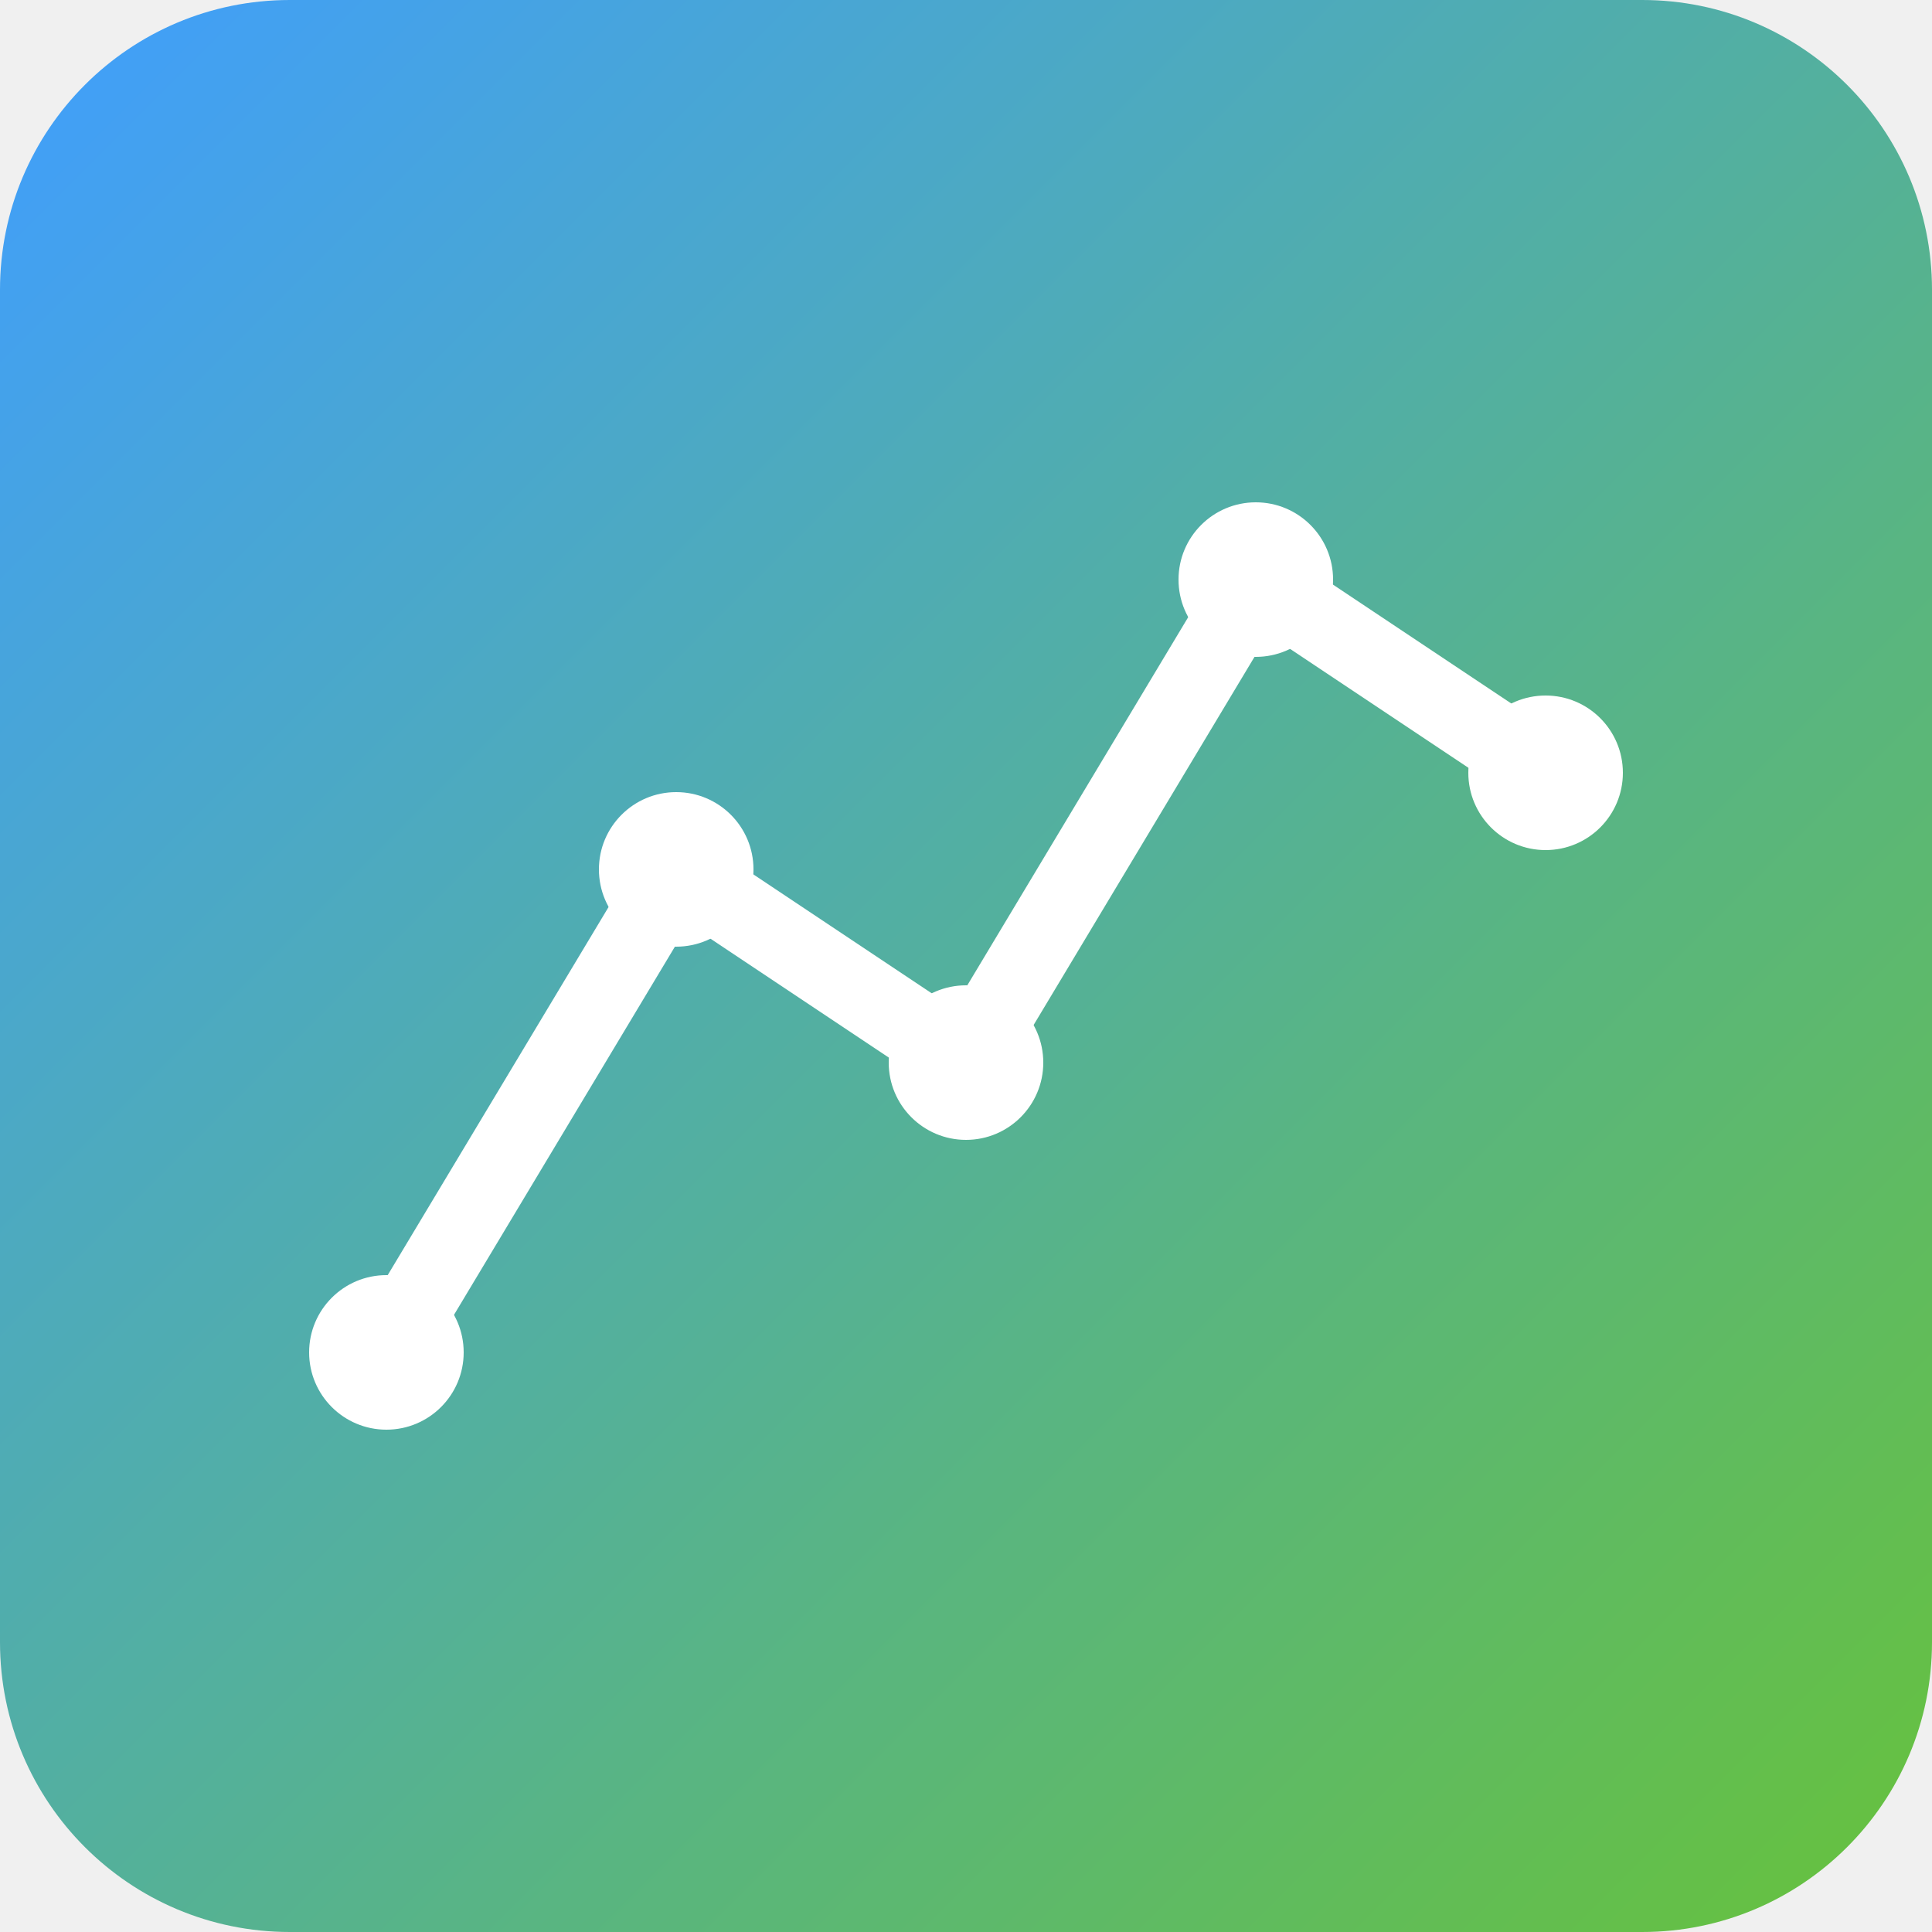
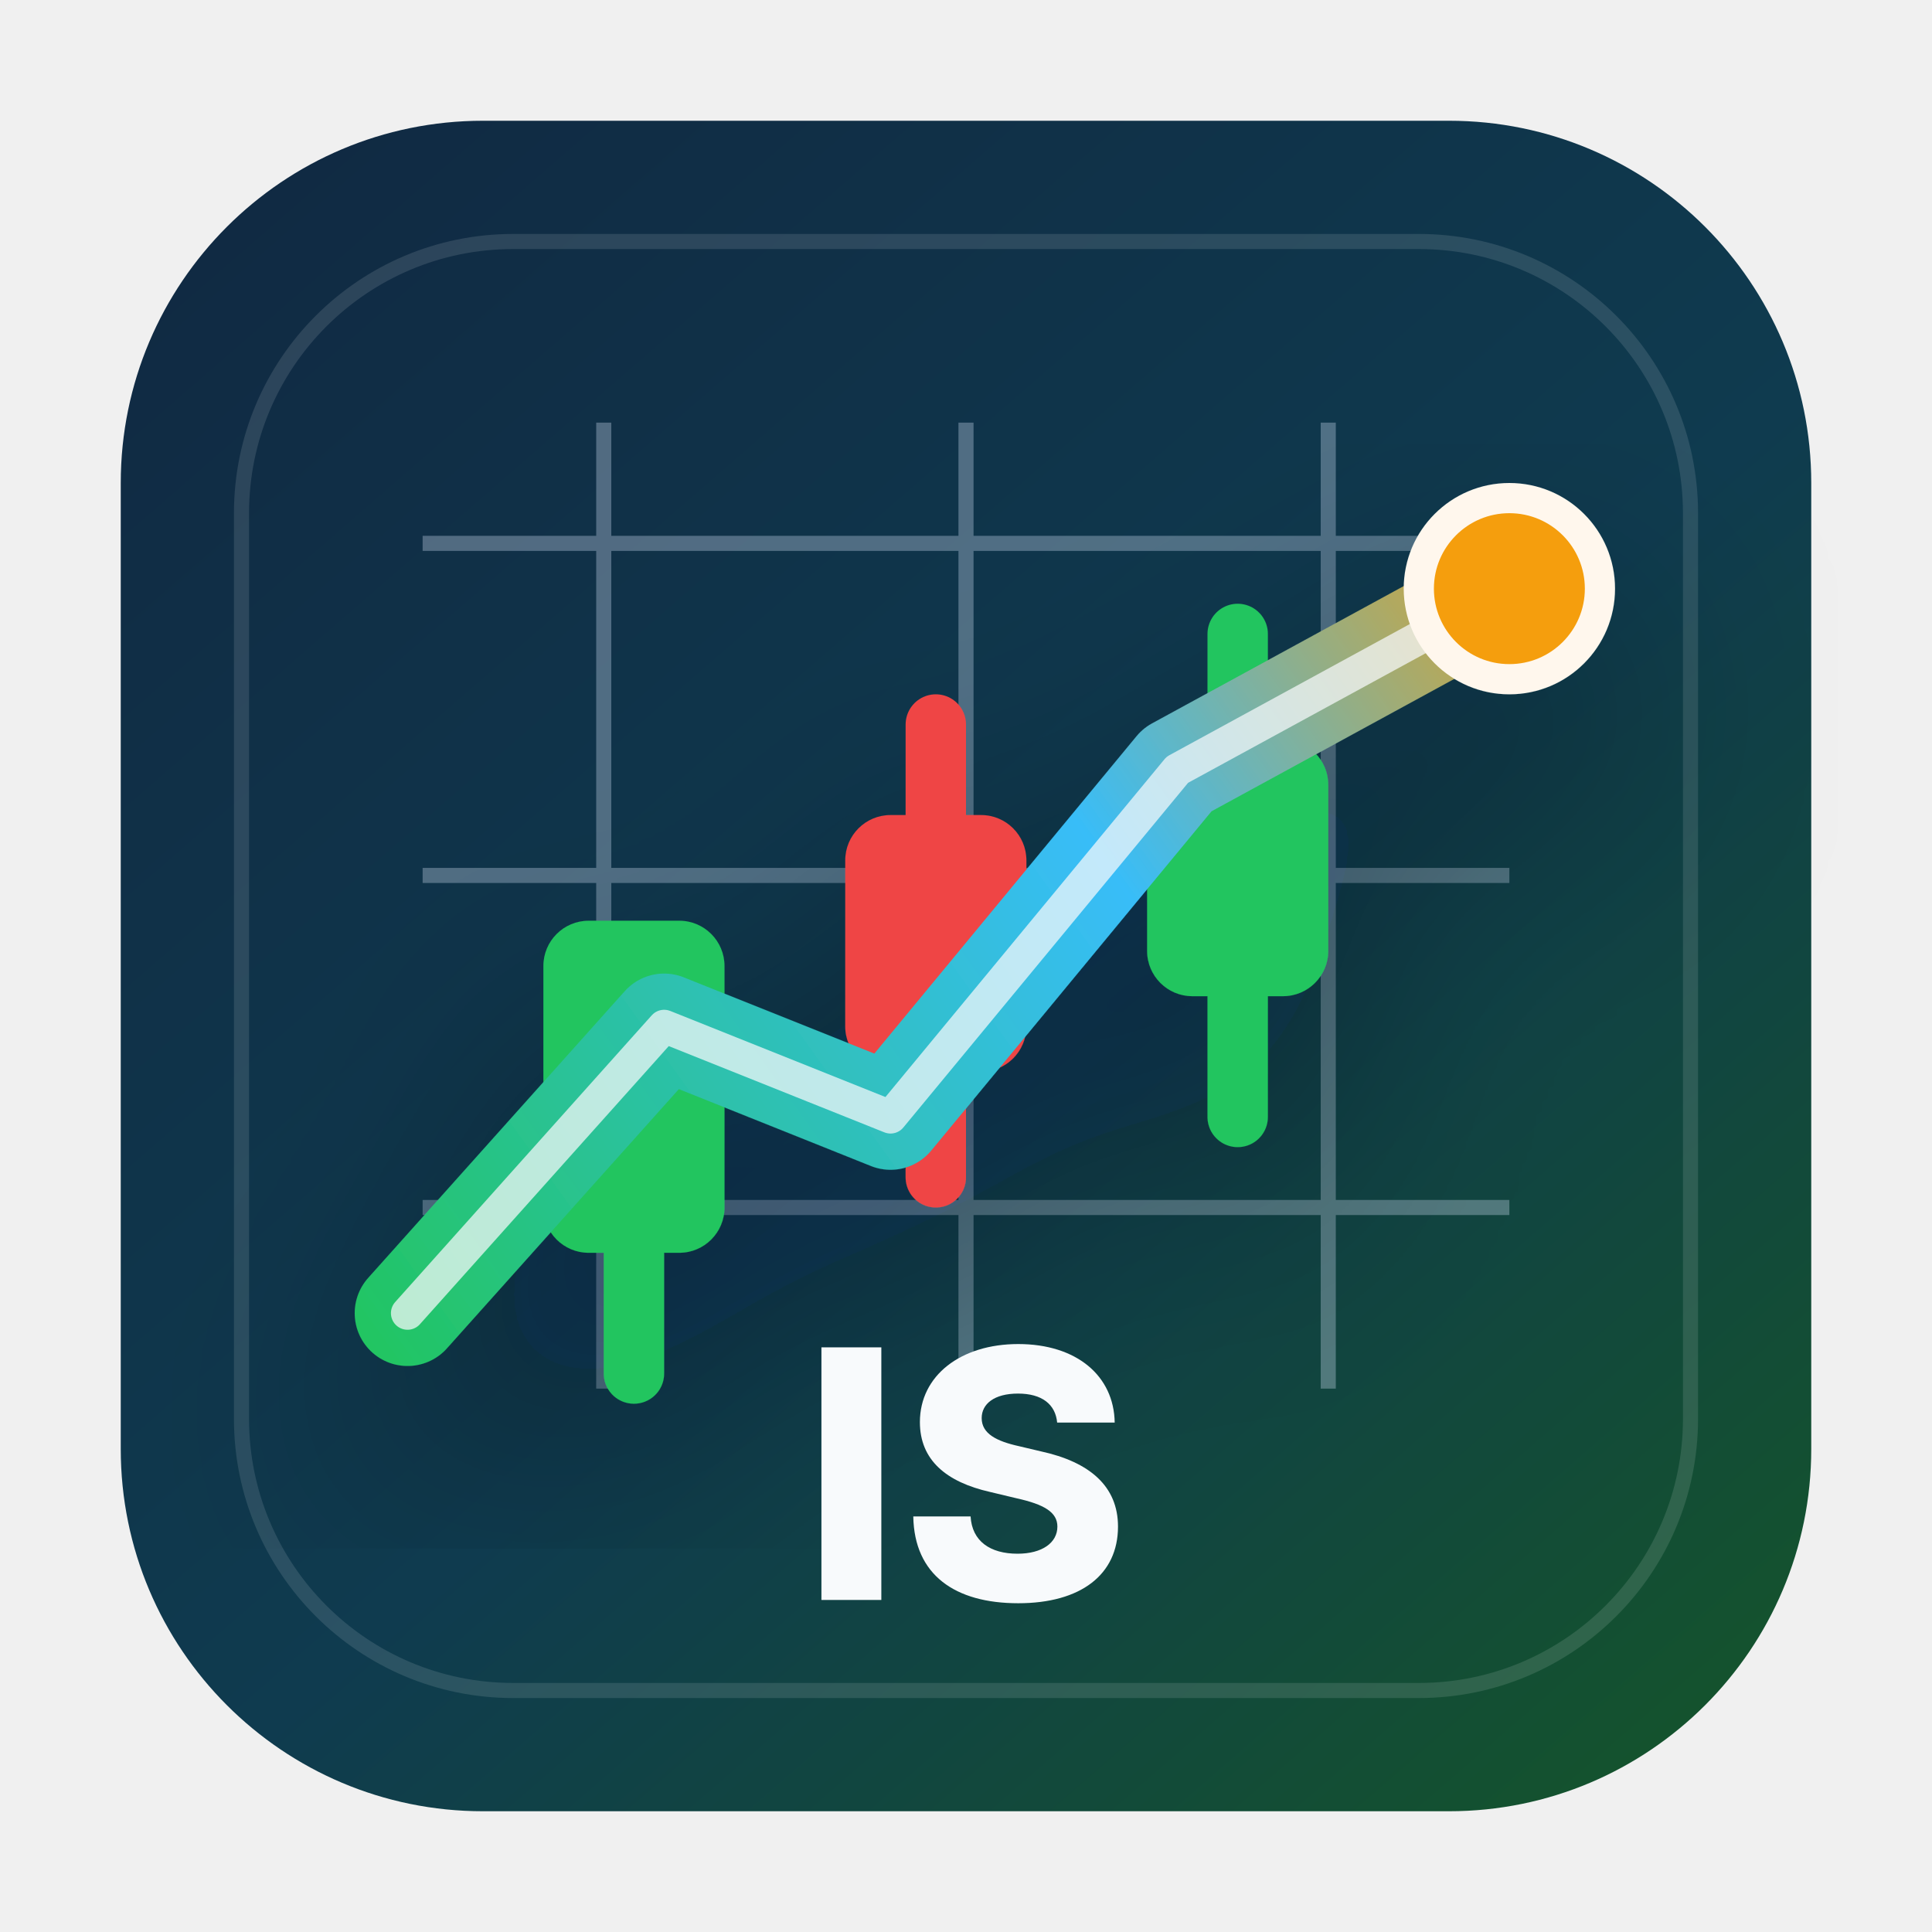
- <svg xmlns="http://www.w3.org/2000/svg" viewBox="0 0 100 100">
+ <svg xmlns="http://www.w3.org/2000/svg" viewBox="0 0 128 128" role="img" aria-label="InStock">
  <defs>
-     <linearGradient id="grad" x1="0%" y1="0%" x2="100%" y2="100%">
-       <stop offset="0%" style="stop-color:#409eff;stop-opacity:1" />
-       <stop offset="100%" style="stop-color:#67c23a;stop-opacity:1" />
+     <linearGradient id="bg" x1="18" y1="12" x2="110" y2="118" gradientUnits="userSpaceOnUse">
+       <stop offset="0" stop-color="#102a43" />
+       <stop offset="0.55" stop-color="#0f3b4f" />
+       <stop offset="1" stop-color="#14532d" />
    </linearGradient>
+     <linearGradient id="line" x1="24" y1="91" x2="105" y2="33" gradientUnits="userSpaceOnUse">
+       <stop offset="0" stop-color="#22c55e" />
+       <stop offset="0.6" stop-color="#38bdf8" />
+       <stop offset="1" stop-color="#f59e0b" />
+     </linearGradient>
+     <filter id="shadow" x="-20%" y="-20%" width="140%" height="140%">
+       <feDropShadow dx="0" dy="8" stdDeviation="8" flood-color="#020617" flood-opacity="0.35" />
+     </filter>
  </defs>
-   <rect width="100" height="100" rx="15" fill="url(#grad)" />
-   <path d="M20 70 L35 45 L50 55 L65 30 L80 40" stroke="white" stroke-width="4" fill="none" stroke-linecap="round" stroke-linejoin="round" />
-   <circle cx="20" cy="70" r="4" fill="white" />
-   <circle cx="35" cy="45" r="4" fill="white" />
-   <circle cx="50" cy="55" r="4" fill="white" />
-   <circle cx="65" cy="30" r="4" fill="white" />
-   <circle cx="80" cy="40" r="4" fill="white" />
+   <rect x="8" y="8" width="112" height="112" rx="24" fill="url(#bg)" />
+   <rect x="16" y="16" width="96" height="96" rx="18" fill="none" stroke="#ffffff" stroke-opacity="0.12" />
+   <g opacity="0.32" stroke="#dbeafe" stroke-width="1">
+     <path d="M28 36H100" />
+     <path d="M28 58H100" />
+     <path d="M28 80H100" />
+     <path d="M40 28V92" />
+     <path d="M64 28V92" />
+     <path d="M88 28V92" />
+   </g>
+   <g filter="url(#shadow)">
+     <g stroke-linecap="round" stroke-width="4">
+       <path d="M42 72V91" stroke="#22c55e" />
+       <rect x="36" y="61" width="12" height="22" rx="3" fill="#22c55e" />
+       <path d="M62 48V78" stroke="#ef4444" />
+       <rect x="56" y="54" width="12" height="17" rx="3" fill="#ef4444" />
+       <path d="M82 42V74" stroke="#22c55e" />
+       <rect x="76" y="49" width="12" height="17" rx="3" fill="#22c55e" />
+     </g>
+     <path d="M27 87L44 68L59 74L78 51L100 39" fill="none" stroke="url(#line)" stroke-width="7" stroke-linecap="round" stroke-linejoin="round" />
+     <path d="M27 87L44 68L59 74L78 51L100 39" fill="none" stroke="#f8fafc" stroke-opacity="0.72" stroke-width="2.2" stroke-linecap="round" stroke-linejoin="round" />
+     <circle cx="100" cy="39" r="6" fill="#f59e0b" stroke="#fff7ed" stroke-width="2" />
+   </g>
+   <text x="64" y="106" text-anchor="middle" font-family="Inter, Arial, sans-serif" font-size="23" font-weight="800" fill="#f8fafc">IS</text>
</svg>
